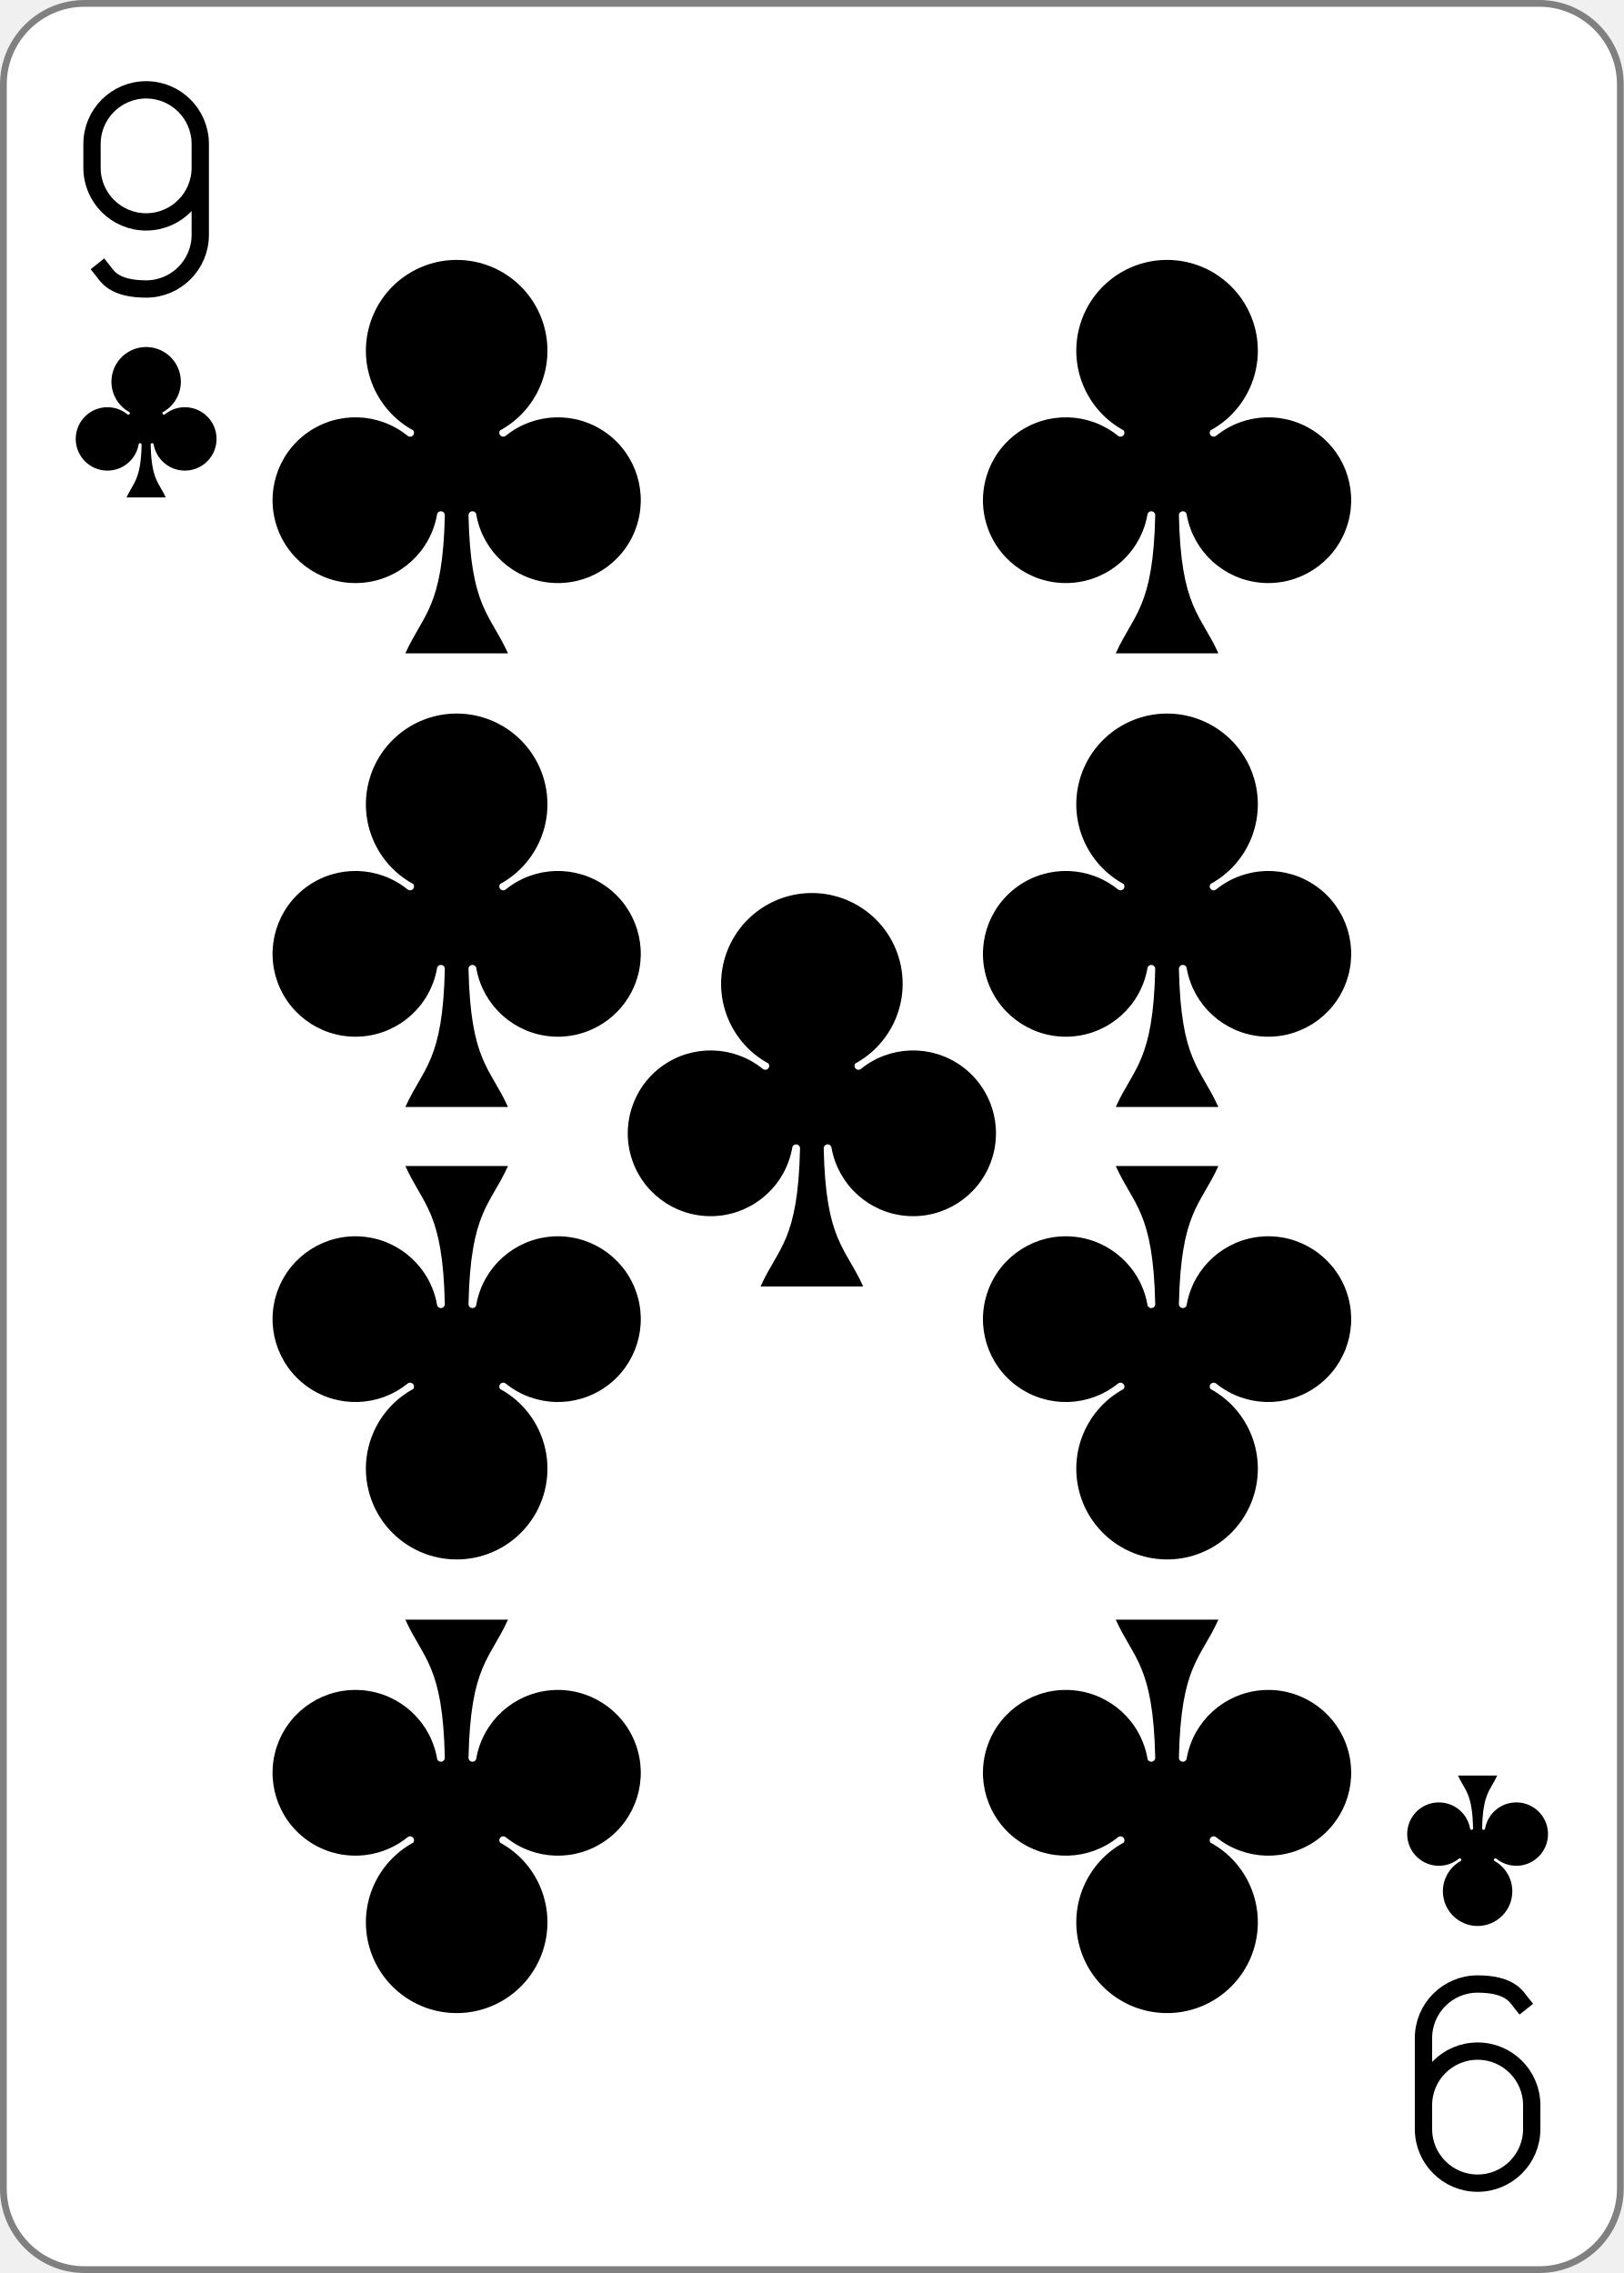
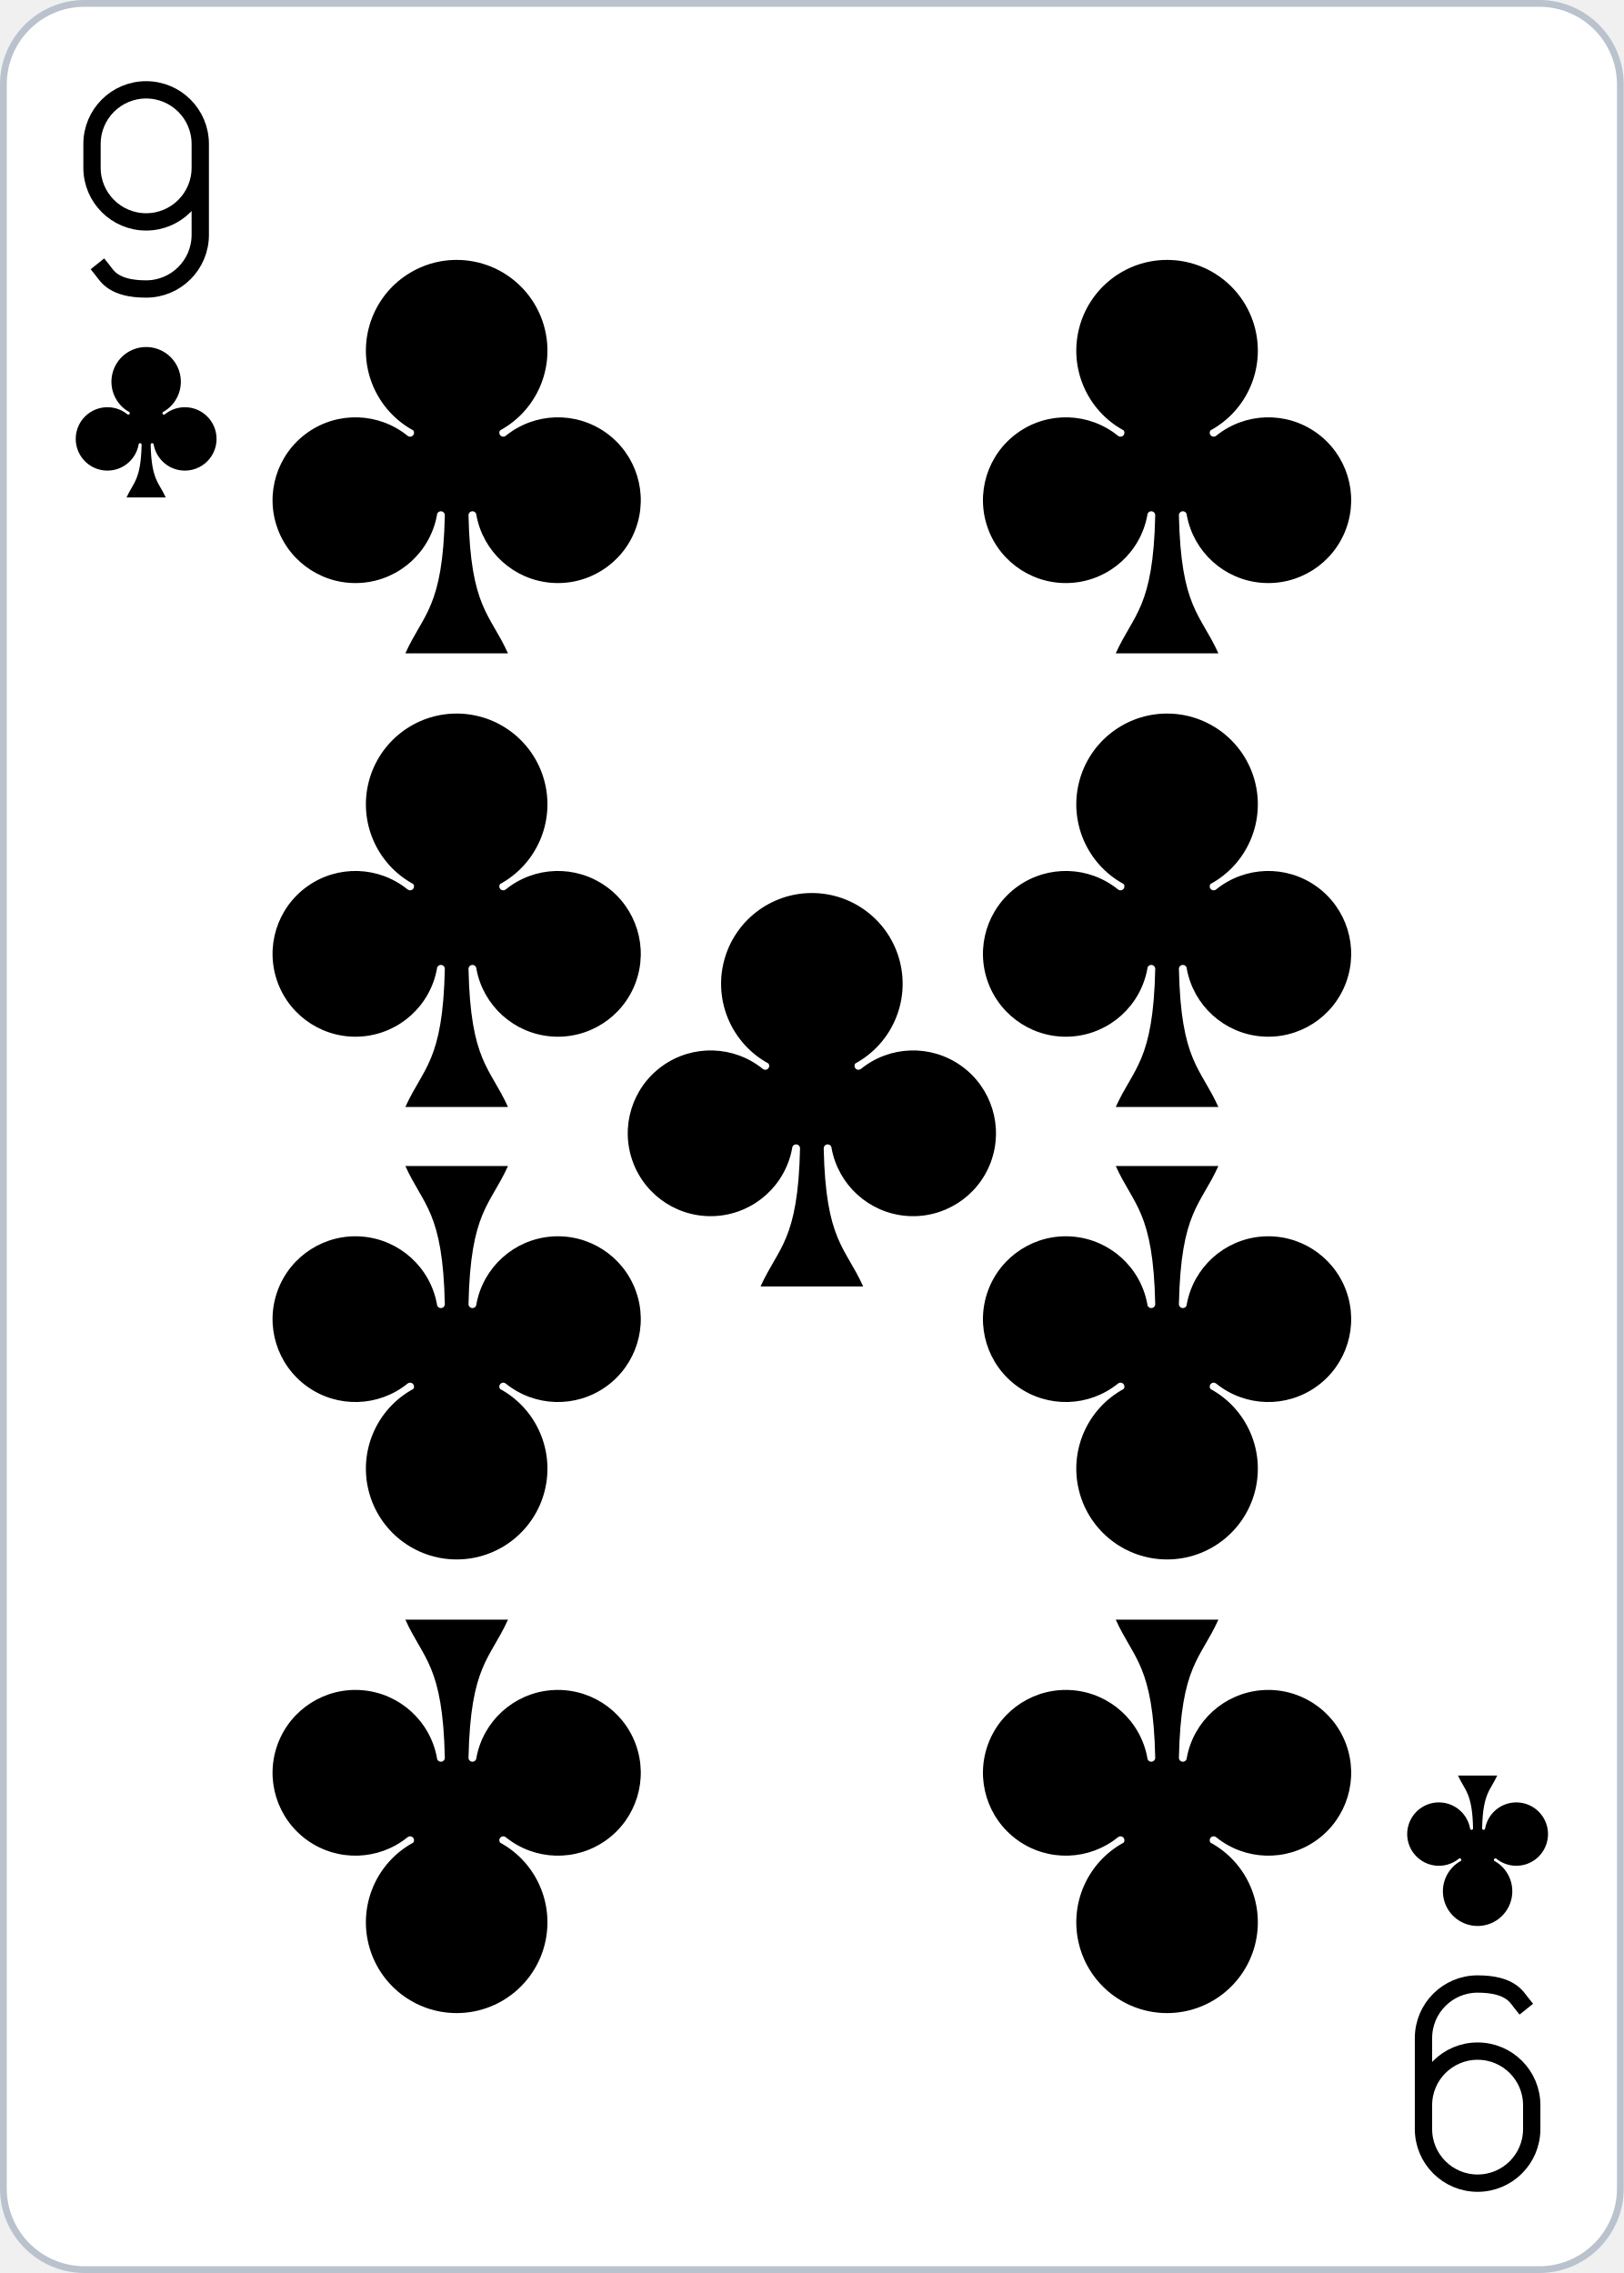
<svg xmlns="http://www.w3.org/2000/svg" xmlns:xlink="http://www.w3.org/1999/xlink" width="2.5in" height="3.5in" viewBox="-120 -168 240 336" preserveAspectRatio="none" class="card" face="9C">
  <symbol id="C9" viewBox="-500 -500 1000 1000" preserveAspectRatio="xMinYMid">
    <path d="M250 -100A250 250 0 0 1 -250 -100L-250 -210A250 250 0 0 1 250 -210L250 210A250 250 0 0 1 0 460C-150 460 -180 400 -200 375" stroke="black" stroke-width="80" stroke-linecap="square" stroke-miterlimit="1.5" fill="none" />
  </symbol>
  <symbol id="C" viewBox="-600 -600 1200 1200" preserveAspectRatio="xMinYMid">
    <path d="M30 150C35 385 85 400 130 500L-130 500C-85 400 -35 385 -30 150A10 10 0 0 0 -50 150A210 210 0 1 1 -124 -51A10 10 0 0 0 -110 -65A230 230 0 1 1 110 -65A10 10 0 0 0 124 -51A210 210 0 1 1 50 150A10 10 0 0 0 30 150Z" fill="black" />
  </symbol>
-   <rect width="239" height="335" x="-119.5" y="-167.5" rx="12" ry="12" fill="white" stroke="gray" />
+   <rect width="239" height="335" x="-119.5" y="-167.5" rx="12" ry="12" fill="white" stroke="#B9C2CD" />
  <use xlink:href="#C" height="70" width="70" x="-35" y="-42" />
  <use xlink:href="#C9" height="32" width="32" x="-114.4" y="-156" />
  <use xlink:href="#C" height="26.769" width="26.769" x="-111.784" y="-119" />
  <use xlink:href="#C" height="70" width="70" x="-87.501" y="-135.588" />
  <use xlink:href="#C" height="70" width="70" x="17.501" y="-135.588" />
  <use xlink:href="#C" height="70" width="70" x="-87.501" y="-68.529" />
  <use xlink:href="#C" height="70" width="70" x="17.501" y="-68.529" />
  <g transform="rotate(180)">
    <use xlink:href="#C9" height="32" width="32" x="-114.4" y="-156" />
    <use xlink:href="#C" height="26.769" width="26.769" x="-111.784" y="-119" />
    <use xlink:href="#C" height="70" width="70" x="-87.501" y="-135.588" />
    <use xlink:href="#C" height="70" width="70" x="17.501" y="-135.588" />
    <use xlink:href="#C" height="70" width="70" x="-87.501" y="-68.529" />
    <use xlink:href="#C" height="70" width="70" x="17.501" y="-68.529" />
  </g>
</svg>
